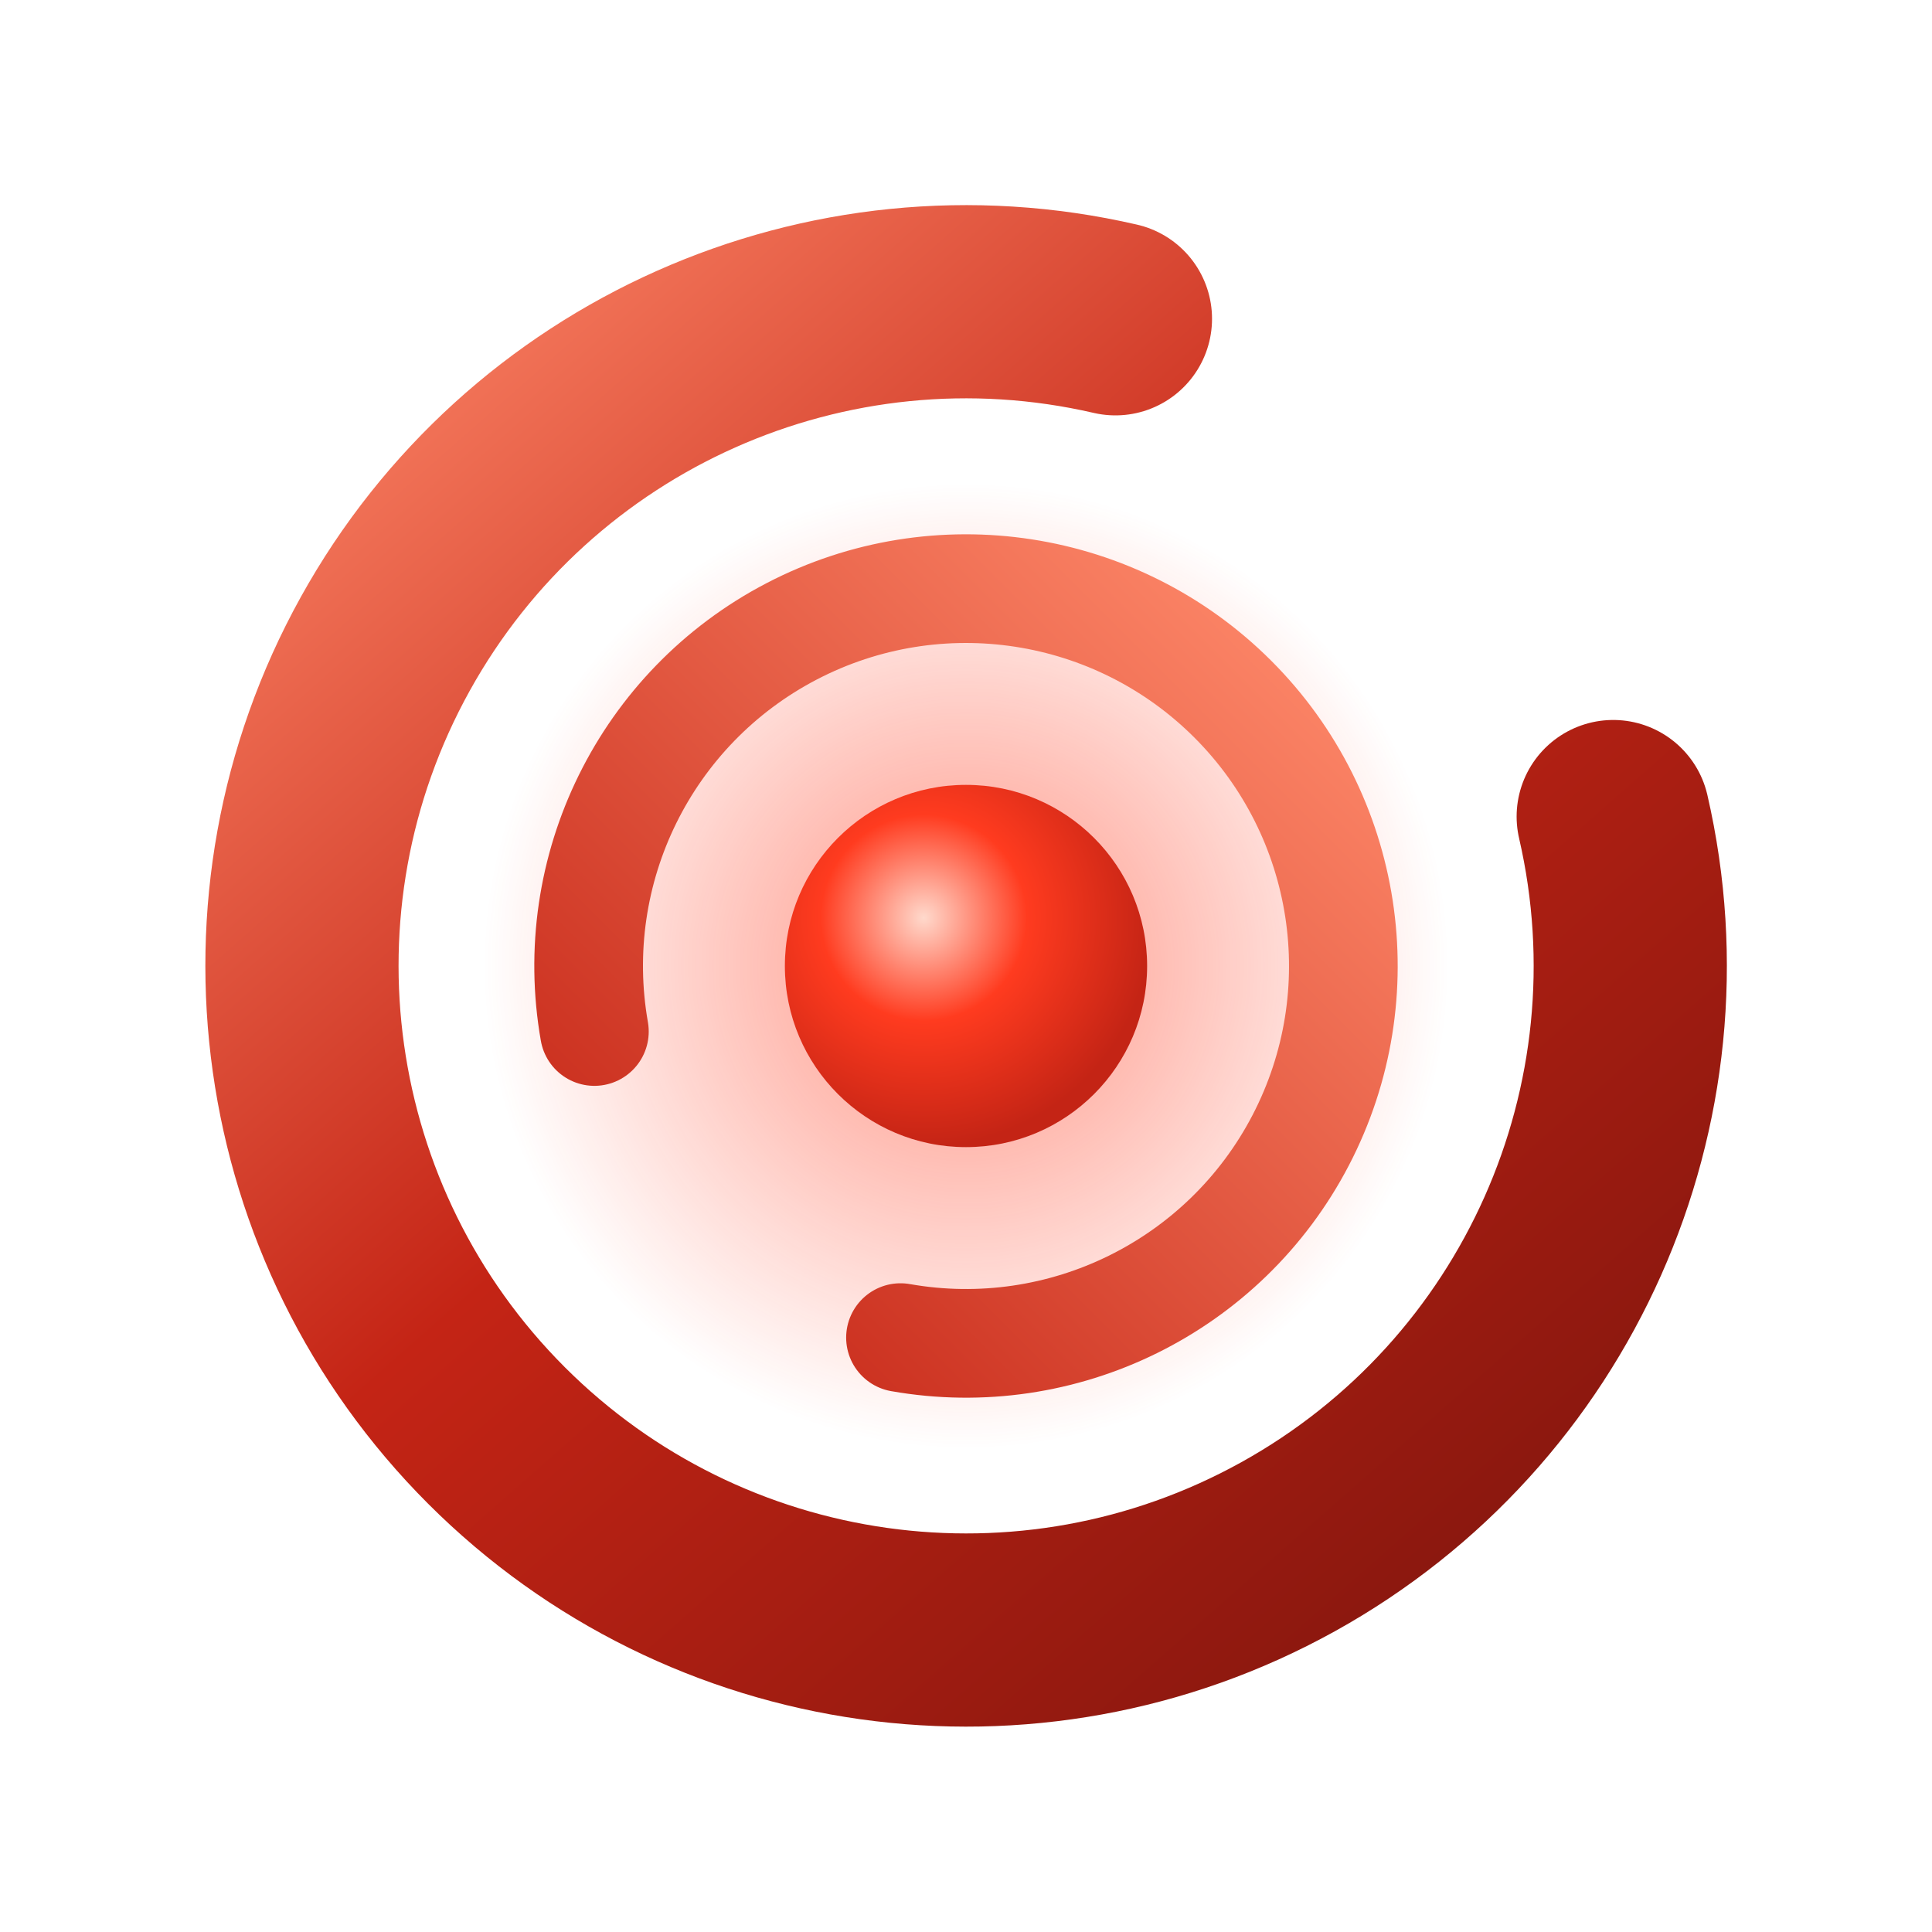
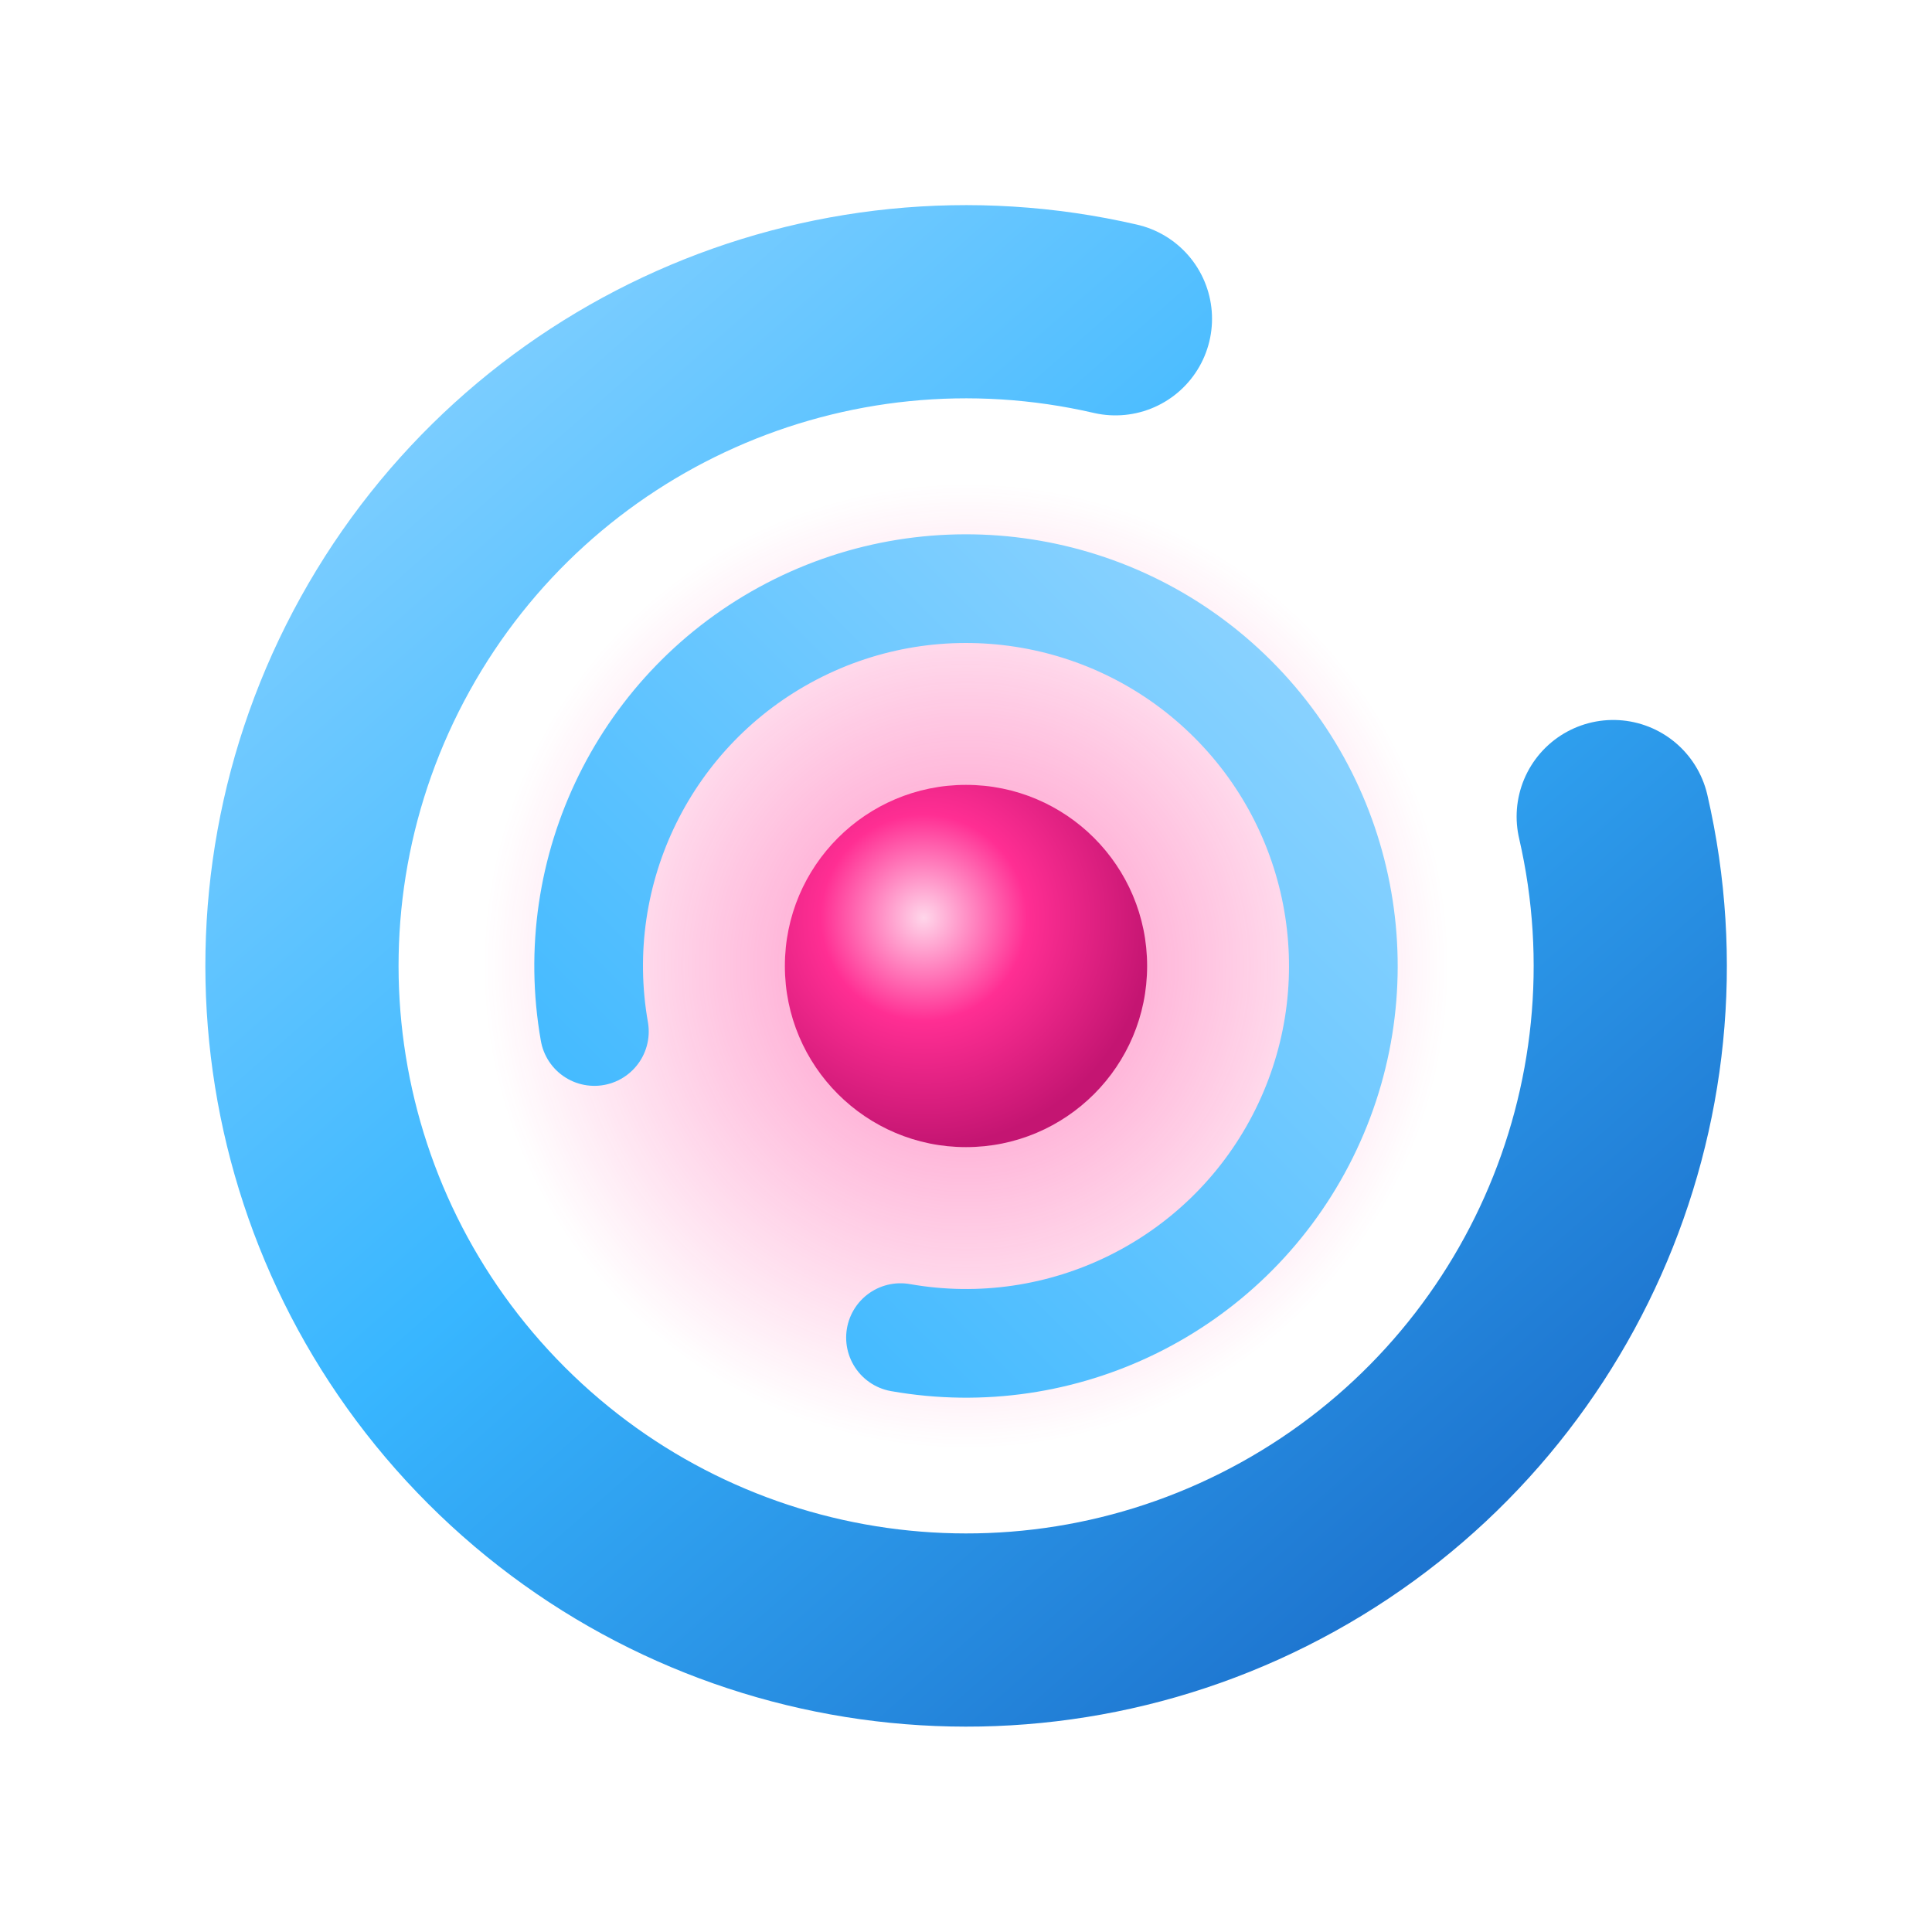
<svg xmlns="http://www.w3.org/2000/svg" width="64" height="64" viewBox="0 0 64 64" role="img" aria-label="Elite Digital Dynamics">
  <defs>
    <linearGradient id="ringm" x1="10" y1="8" x2="54" y2="58" gradientUnits="userSpaceOnUse">
-       <stop offset="0" stop-color="#FF8A6B" />
-       <stop offset=".45" stop-color="#C42415" />
-       <stop offset="1" stop-color="#7A140D" />
+       <stop offset="0" stop-color="#8FD4FF" />
+       <stop offset=".45" stop-color="#38B6FF" />
+       <stop offset="1" stop-color="#1560C0" />
    </linearGradient>
    <linearGradient id="innerm" x1="44" y1="20" x2="20" y2="44" gradientUnits="userSpaceOnUse">
-       <stop offset="0" stop-color="#FF8A6B" />
-       <stop offset="1" stop-color="#C42415" />
+       <stop offset="0" stop-color="#8FD4FF" />
+       <stop offset="1" stop-color="#38B6FF" />
    </linearGradient>
    <radialGradient id="corem" cx="30.6" cy="30.4" r="7.6" gradientUnits="userSpaceOnUse">
-       <stop offset="0" stop-color="#FFD9CC" />
-       <stop offset=".45" stop-color="#FF3B1F" />
-       <stop offset="1" stop-color="#C42415" />
+       <stop offset="0" stop-color="#FFD6EA" />
+       <stop offset=".45" stop-color="#FF2E93" />
+       <stop offset="1" stop-color="#C41572" />
    </radialGradient>
    <radialGradient id="glowm" cx="32" cy="32" r="16" gradientUnits="userSpaceOnUse">
-       <stop offset="0" stop-color="#FF3B1F" stop-opacity=".55" />
-       <stop offset="1" stop-color="#FF3B1F" stop-opacity="0" />
+       <stop offset="0" stop-color="#FF2E93" stop-opacity=".55" />
+       <stop offset="1" stop-color="#FF2E93" stop-opacity="0" />
    </radialGradient>
  </defs>
  <circle cx="32" cy="32" r="16" fill="url(#glowm)" />
  <path d="M53.44 27.05A22 22 0 1 1 36.95 10.56" fill="none" stroke="url(#ringm)" stroke-width="6.4" stroke-linecap="round" />
  <path d="M19.69 34.17A12.5 12.5 0 1 1 29.83 44.31" fill="none" stroke="url(#innerm)" stroke-width="3.6" stroke-linecap="round" />
  <circle cx="32" cy="32" r="6" fill="url(#corem)" />
</svg>
